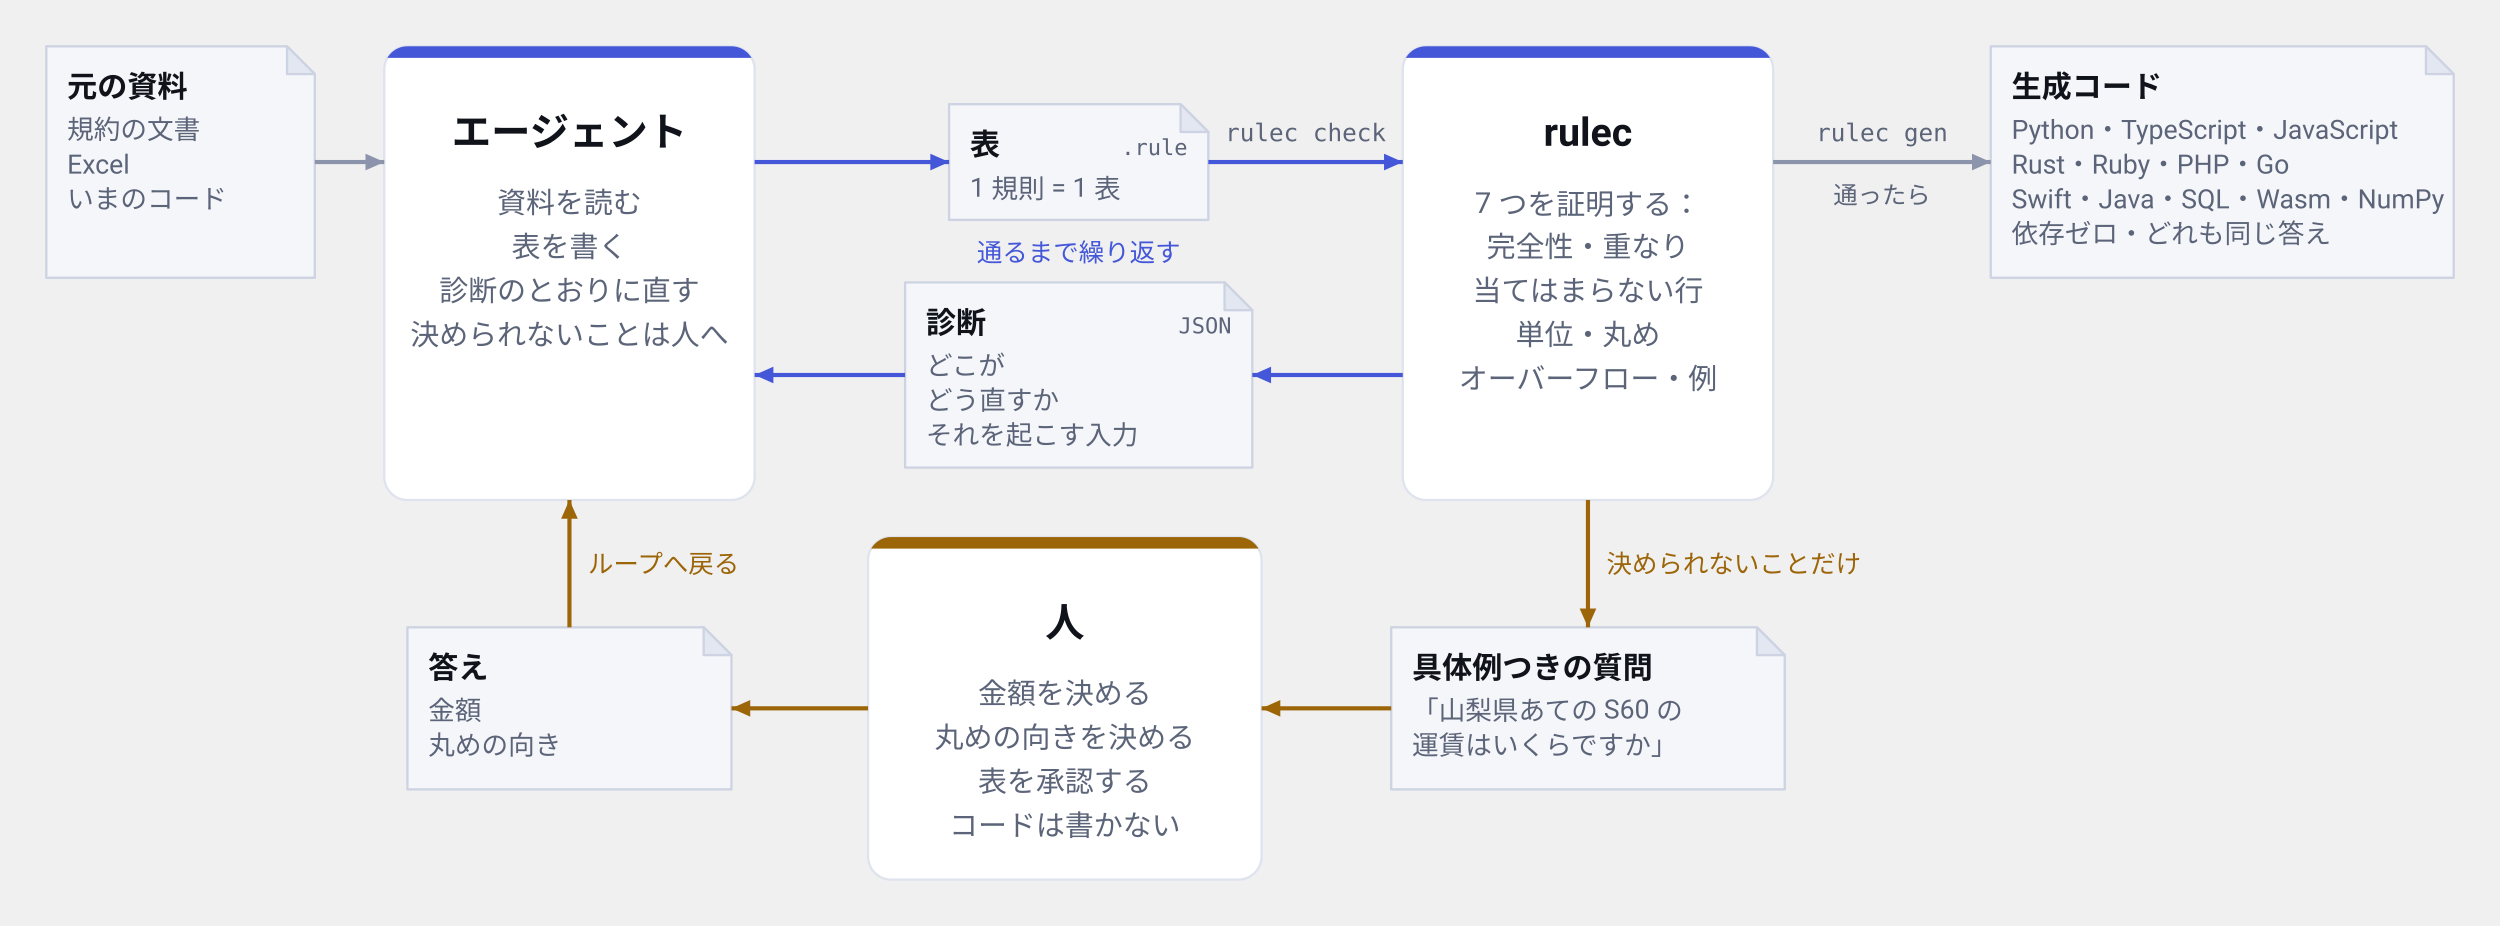
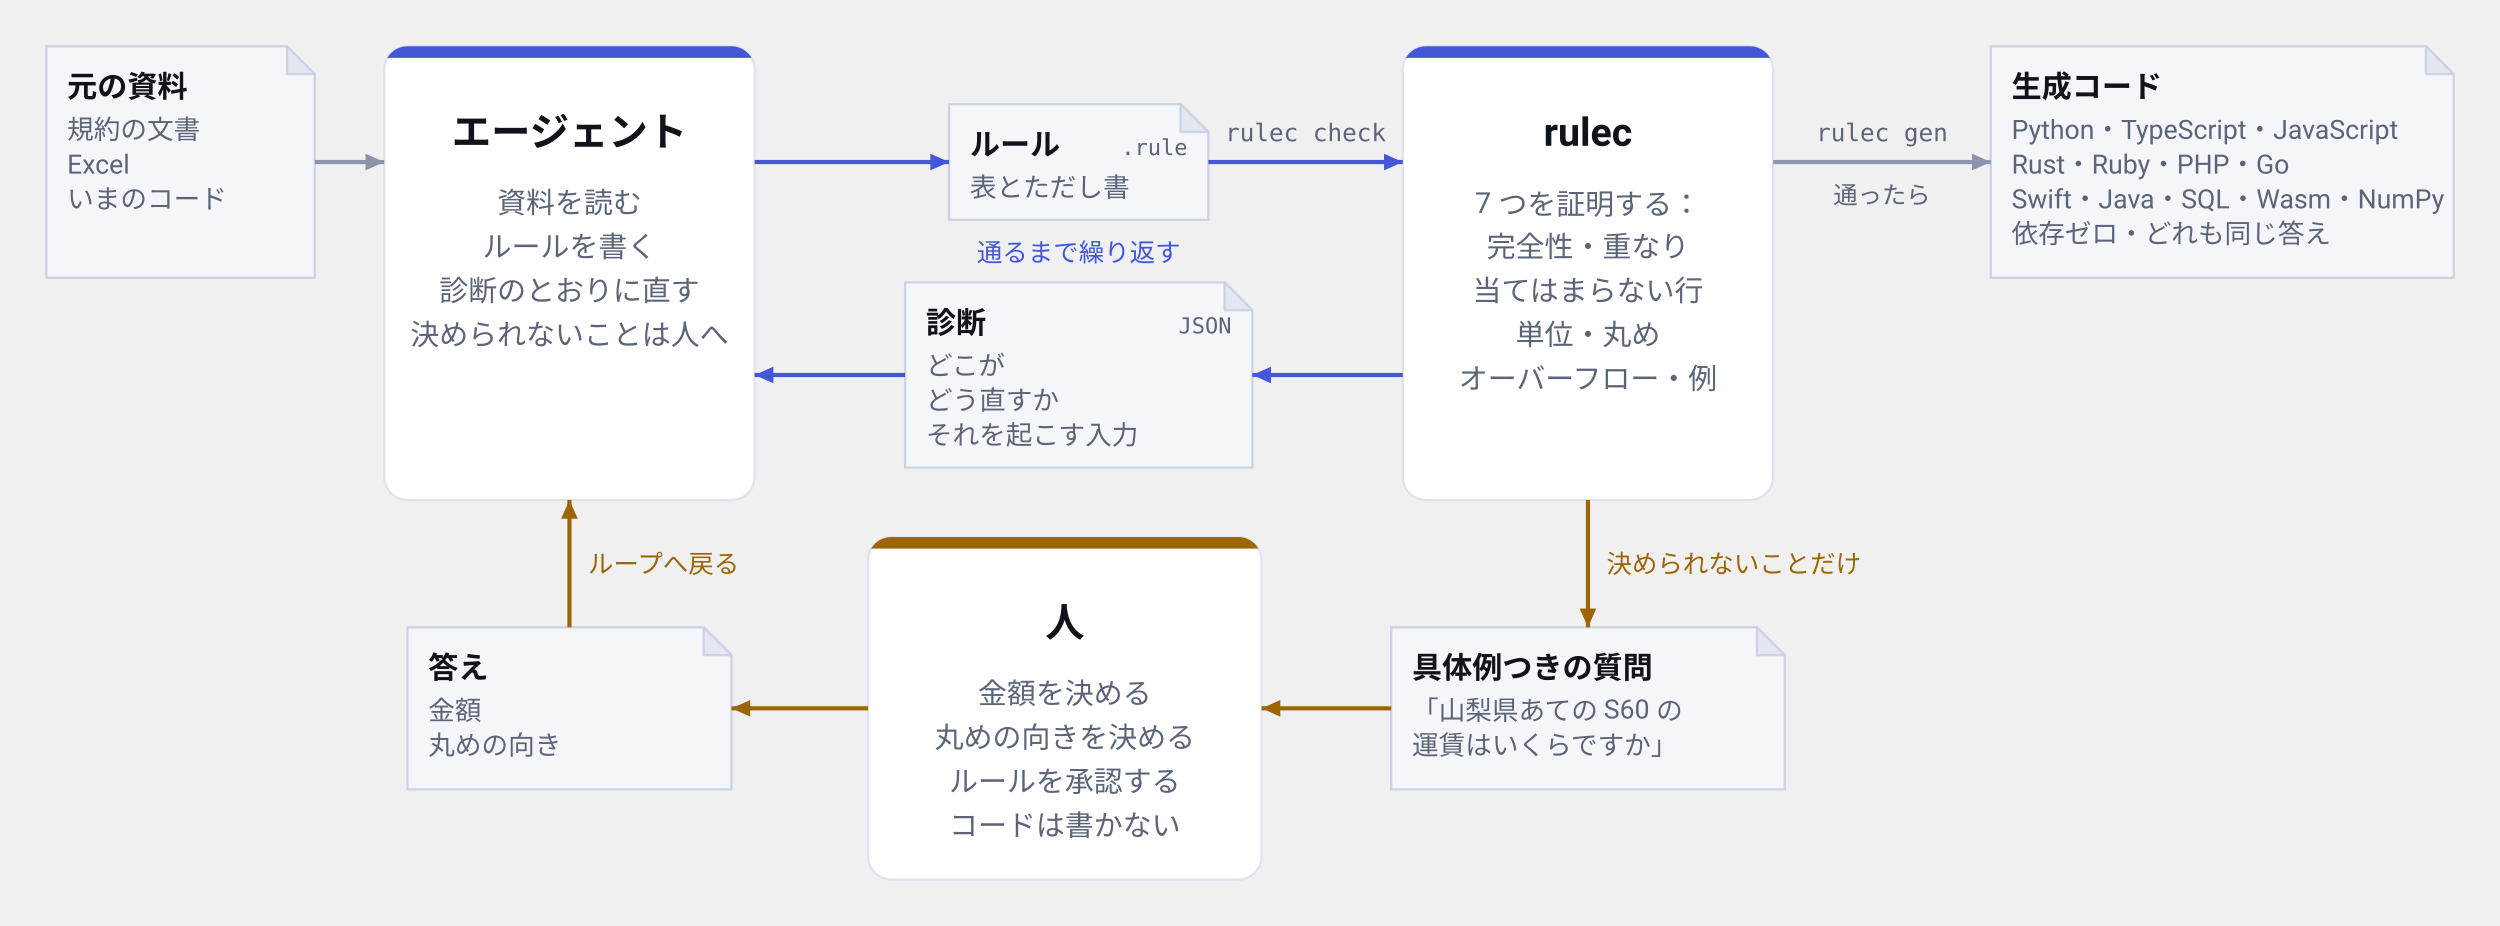
- <svg xmlns="http://www.w3.org/2000/svg" viewBox="0 0 1080 400" width="1080" height="400" role="img" aria-label="エージェントが資料を読んで表（.rule）を書き、rulec check にかける。rulec は診断（どこが・どう直すか・それを起こす入力）を返し、エージェントが直して、表が通るまで繰り返す。道具では決められないことだけが具体例つきの質問として人に渡り、人は金額と丸めの向きを答える。表が通ると、証明済みの表から rulec gen が Python・TypeScript・JavaScript・Rust・Ruby・PHP・Go・Swift・Java・SQL・Wasm を出す。" font-family="-apple-system, BlinkMacSystemFont, &quot;Hiragino Sans&quot;, &quot;Noto Sans JP&quot;, &quot;Yu Gothic&quot;, Meiryo, &quot;Segoe UI&quot;, Roboto, sans-serif">
+ <svg xmlns="http://www.w3.org/2000/svg" viewBox="0 0 1080 400" width="1080" height="400" role="img" aria-label="エージェントが資料を読んでルール（.rule）を書き、rulec check にかける。rulec は診断（どこが・どう直すか・それを起こす入力）を返し、エージェントが直して、ルールが通るまで繰り返す。道具では決められないことだけが具体例つきの質問として人に渡り、人は金額と丸めの向きを答える。ルールが通ると、証明済みのルールから rulec gen が Python・TypeScript・JavaScript・Rust・Ruby・PHP・Go・Swift・Java・SQL・Wasm を出す。" font-family="-apple-system, BlinkMacSystemFont, &quot;Hiragino Sans&quot;, &quot;Noto Sans JP&quot;, &quot;Yu Gothic&quot;, Meiryo, &quot;Segoe UI&quot;, Roboto, sans-serif">
  <defs>
    <marker id="head-neutral" viewBox="0 0 10 10" refX="9" refY="5" markerWidth="9" markerHeight="9" markerUnits="userSpaceOnUse" orient="auto">
      <path d="M0,1 L9,5 L0,9 Z" fill="#8b94ab" />
    </marker>
    <marker id="head-accent" viewBox="0 0 10 10" refX="9" refY="5" markerWidth="9" markerHeight="9" markerUnits="userSpaceOnUse" orient="auto">
      <path d="M0,1 L9,5 L0,9 Z" fill="#4457d8" />
    </marker>
    <marker id="head-human" viewBox="0 0 10 10" refX="9" refY="5" markerWidth="9" markerHeight="9" markerUnits="userSpaceOnUse" orient="auto">
      <path d="M0,1 L9,5 L0,9 Z" fill="#9c6508" />
    </marker>
  </defs>
  <clipPath id="clip-agent">
    <rect x="166" y="20" width="160" height="196" rx="10" />
  </clipPath>
  <rect x="166" y="20" width="160" height="196" rx="10" fill="#ffffff" stroke="#dfe3ee" />
  <rect x="166" y="20" width="160" height="5" fill="#4457d8" clip-path="url(#clip-agent)" />
  <text x="246.0" y="63" font-size="17" font-weight="700" text-anchor="middle" fill="#10131a">エージェント</text>
  <text x="246.0" y="92" font-size="12.5" font-weight="400" text-anchor="middle" fill="#5b6478">資料を読む</text>
-   <text x="246.0" y="111" font-size="12.5" font-weight="400" text-anchor="middle" fill="#5b6478">表を書く</text>
+   <text x="246.0" y="111" font-size="12.5" font-weight="400" text-anchor="middle" fill="#5b6478">ルールを書く</text>
  <text x="246.0" y="130" font-size="12.5" font-weight="400" text-anchor="middle" fill="#5b6478">診断のとおりに直す</text>
  <text x="246.0" y="149" font-size="12.5" font-weight="400" text-anchor="middle" fill="#5b6478">決められないことは人へ</text>
  <clipPath id="clip-rulec">
    <rect x="606" y="20" width="160" height="196" rx="10" />
  </clipPath>
  <rect x="606" y="20" width="160" height="196" rx="10" fill="#ffffff" stroke="#dfe3ee" />
  <rect x="606" y="20" width="160" height="5" fill="#4457d8" clip-path="url(#clip-rulec)" />
  <text x="686.0" y="63" font-size="17" font-weight="700" text-anchor="middle" fill="#10131a">rulec</text>
  <text x="686.0" y="92" font-size="12.5" font-weight="400" text-anchor="middle" fill="#5b6478">7 つを証明する：</text>
  <text x="686.0" y="111" font-size="12.5" font-weight="400" text-anchor="middle" fill="#5b6478">完全性・重なり</text>
  <text x="686.0" y="130" font-size="12.5" font-weight="400" text-anchor="middle" fill="#5b6478">当てはまらない行</text>
  <text x="686.0" y="149" font-size="12.5" font-weight="400" text-anchor="middle" fill="#5b6478">単位・丸め</text>
  <text x="686.0" y="168" font-size="12.5" font-weight="400" text-anchor="middle" fill="#5b6478">オーバーフロー・例</text>
  <clipPath id="clip-person">
    <rect x="375" y="232" width="170" height="148" rx="10" />
  </clipPath>
  <rect x="375" y="232" width="170" height="148" rx="10" fill="#ffffff" stroke="#dfe3ee" />
  <rect x="375" y="232" width="170" height="5" fill="#9c6508" clip-path="url(#clip-person)" />
  <text x="460.0" y="275" font-size="17" font-weight="700" text-anchor="middle" fill="#10131a">人</text>
  <text x="460.0" y="304" font-size="12.5" font-weight="400" text-anchor="middle" fill="#5b6478">金額を決める</text>
  <text x="460.0" y="323" font-size="12.5" font-weight="400" text-anchor="middle" fill="#5b6478">丸めの向きを決める</text>
-   <text x="460.0" y="342" font-size="12.5" font-weight="400" text-anchor="middle" fill="#5b6478">表を承認する</text>
+   <text x="460.0" y="342" font-size="12.5" font-weight="400" text-anchor="middle" fill="#5b6478">ルールを承認する</text>
  <text x="460.0" y="361" font-size="12.5" font-weight="400" text-anchor="middle" fill="#5b6478">コードは書かない</text>
  <path d="M20,20 H124 L136,32 V120 H20 Z" fill="#f5f6fa" stroke="#cdd3e2" stroke-linejoin="round" />
  <path d="M124,20 V32 H136 Z" fill="#e3e7f1" stroke="#cdd3e2" stroke-linejoin="round" />
  <text x="29" y="42" font-size="13" font-weight="600" text-anchor="start" fill="#10131a">元の資料</text>
  <text x="29" y="60" font-size="11.5" font-weight="400" text-anchor="start" fill="#5b6478">規約の文書</text>
  <text x="29" y="75" font-size="11.5" font-weight="400" text-anchor="start" fill="#5b6478">Excel</text>
  <text x="29" y="90" font-size="11.5" font-weight="400" text-anchor="start" fill="#5b6478">いまのコード</text>
  <path d="M410,45 H510 L522,57 V95 H410 Z" fill="#f5f6fa" stroke="#cdd3e2" stroke-linejoin="round" />
  <path d="M510,45 V57 H522 Z" fill="#e3e7f1" stroke="#cdd3e2" stroke-linejoin="round" />
-   <text x="419" y="67" font-size="13" font-weight="600" text-anchor="start" fill="#10131a">表</text>
+   <text x="419" y="67" font-size="13" font-weight="600" text-anchor="start" fill="#10131a">ルール</text>
  <text x="513" y="67" font-size="9.5" font-weight="400" text-anchor="end" fill="#5b6478" font-family="ui-monospace, SFMono-Regular, Menlo, Consolas, monospace">.rule</text>
-   <text x="419" y="85" font-size="11.5" font-weight="400" text-anchor="start" fill="#5b6478">1 規則 = 1 表</text>
+   <text x="419" y="85" font-size="11.5" font-weight="400" text-anchor="start" fill="#5b6478">表とただし書</text>
  <path d="M391,122 H529 L541,134 V202 H391 Z" fill="#f5f6fa" stroke="#cdd3e2" stroke-linejoin="round" />
  <path d="M529,122 V134 H541 Z" fill="#e3e7f1" stroke="#cdd3e2" stroke-linejoin="round" />
  <text x="400" y="144" font-size="13" font-weight="600" text-anchor="start" fill="#10131a">診断</text>
  <text x="532" y="144" font-size="9.5" font-weight="400" text-anchor="end" fill="#5b6478" font-family="ui-monospace, SFMono-Regular, Menlo, Consolas, monospace">JSON</text>
  <text x="400" y="162" font-size="11.5" font-weight="400" text-anchor="start" fill="#5b6478">どこが</text>
  <text x="400" y="177" font-size="11.5" font-weight="400" text-anchor="start" fill="#5b6478">どう直すか</text>
  <text x="400" y="192" font-size="11.5" font-weight="400" text-anchor="start" fill="#5b6478">それを起こす入力</text>
  <path d="M860,20 H1048 L1060,32 V120 H860 Z" fill="#f5f6fa" stroke="#cdd3e2" stroke-linejoin="round" />
  <path d="M1048,20 V32 H1060 Z" fill="#e3e7f1" stroke="#cdd3e2" stroke-linejoin="round" />
  <text x="869" y="42" font-size="13" font-weight="600" text-anchor="start" fill="#10131a">生成コード</text>
  <text x="869" y="60" font-size="11.5" font-weight="400" text-anchor="start" fill="#5b6478">Python・TypeScript・JavaScript</text>
  <text x="869" y="75" font-size="11.5" font-weight="400" text-anchor="start" fill="#5b6478">Rust・Ruby・PHP・Go</text>
  <text x="869" y="90" font-size="11.5" font-weight="400" text-anchor="start" fill="#5b6478">Swift・Java・SQL・Wasm・NumPy</text>
  <text x="869" y="105" font-size="11.5" font-weight="400" text-anchor="start" fill="#5b6478">依存ゼロ・どれも同じ答え</text>
  <path d="M601,271 H759 L771,283 V341 H601 Z" fill="#f5f6fa" stroke="#cdd3e2" stroke-linejoin="round" />
  <path d="M759,271 V283 H771 Z" fill="#e3e7f1" stroke="#cdd3e2" stroke-linejoin="round" />
  <text x="610" y="293" font-size="13" font-weight="600" text-anchor="start" fill="#10131a">具体例つきの質問</text>
  <text x="610" y="311" font-size="11.5" font-weight="400" text-anchor="start" fill="#5b6478">「山梨県あての S60 の</text>
  <text x="610" y="326" font-size="11.5" font-weight="400" text-anchor="start" fill="#5b6478">運賃はいくらですか」</text>
  <path d="M176,271 H304 L316,283 V341 H176 Z" fill="#f5f6fa" stroke="#cdd3e2" stroke-linejoin="round" />
  <path d="M304,271 V283 H316 Z" fill="#e3e7f1" stroke="#cdd3e2" stroke-linejoin="round" />
  <text x="185" y="293" font-size="13" font-weight="600" text-anchor="start" fill="#10131a">答え</text>
  <text x="185" y="311" font-size="11.5" font-weight="400" text-anchor="start" fill="#5b6478">金額</text>
  <text x="185" y="326" font-size="11.5" font-weight="400" text-anchor="start" fill="#5b6478">丸めの向き</text>
  <line x1="136" y1="70" x2="166" y2="70" stroke="#8b94ab" stroke-width="1.8" marker-end="url(#head-neutral)" />
  <line x1="326" y1="70" x2="410" y2="70" stroke="#4457d8" stroke-width="1.8" marker-end="url(#head-accent)" />
  <line x1="522" y1="70" x2="606" y2="70" stroke="#4457d8" stroke-width="1.8" marker-end="url(#head-accent)" />
  <text x="564.0" y="61" font-size="10.5" font-weight="400" text-anchor="middle" fill="#5b6478" font-family="ui-monospace, SFMono-Regular, Menlo, Consolas, monospace">rulec check</text>
  <line x1="606" y1="162" x2="541" y2="162" stroke="#4457d8" stroke-width="1.8" marker-end="url(#head-accent)" />
  <line x1="391" y1="162" x2="326" y2="162" stroke="#4457d8" stroke-width="1.8" marker-end="url(#head-accent)" />
  <text x="466.0" y="113" font-size="11" font-weight="400" text-anchor="middle" fill="#4457d8">通るまで繰り返す</text>
  <line x1="766" y1="70" x2="860" y2="70" stroke="#8b94ab" stroke-width="1.8" marker-end="url(#head-neutral)" />
  <text x="813.0" y="61" font-size="10.5" font-weight="400" text-anchor="middle" fill="#5b6478" font-family="ui-monospace, SFMono-Regular, Menlo, Consolas, monospace">rulec gen</text>
  <text x="813.0" y="88" font-size="10.5" font-weight="400" text-anchor="middle" fill="#5b6478">通ったら</text>
  <line x1="686" y1="216" x2="686" y2="271" stroke="#9c6508" stroke-width="1.8" marker-end="url(#head-human)" />
  <text x="694" y="247.5" font-size="11" font-weight="400" text-anchor="start" fill="#9c6508">決められないことだけ</text>
  <line x1="601" y1="306" x2="545" y2="306" stroke="#9c6508" stroke-width="1.8" marker-end="url(#head-human)" />
  <line x1="375" y1="306" x2="316" y2="306" stroke="#9c6508" stroke-width="1.8" marker-end="url(#head-human)" />
  <line x1="246" y1="271" x2="246" y2="216" stroke="#9c6508" stroke-width="1.8" marker-end="url(#head-human)" />
  <text x="254" y="247.5" font-size="11" font-weight="400" text-anchor="start" fill="#9c6508">ループへ戻る</text>
</svg>
